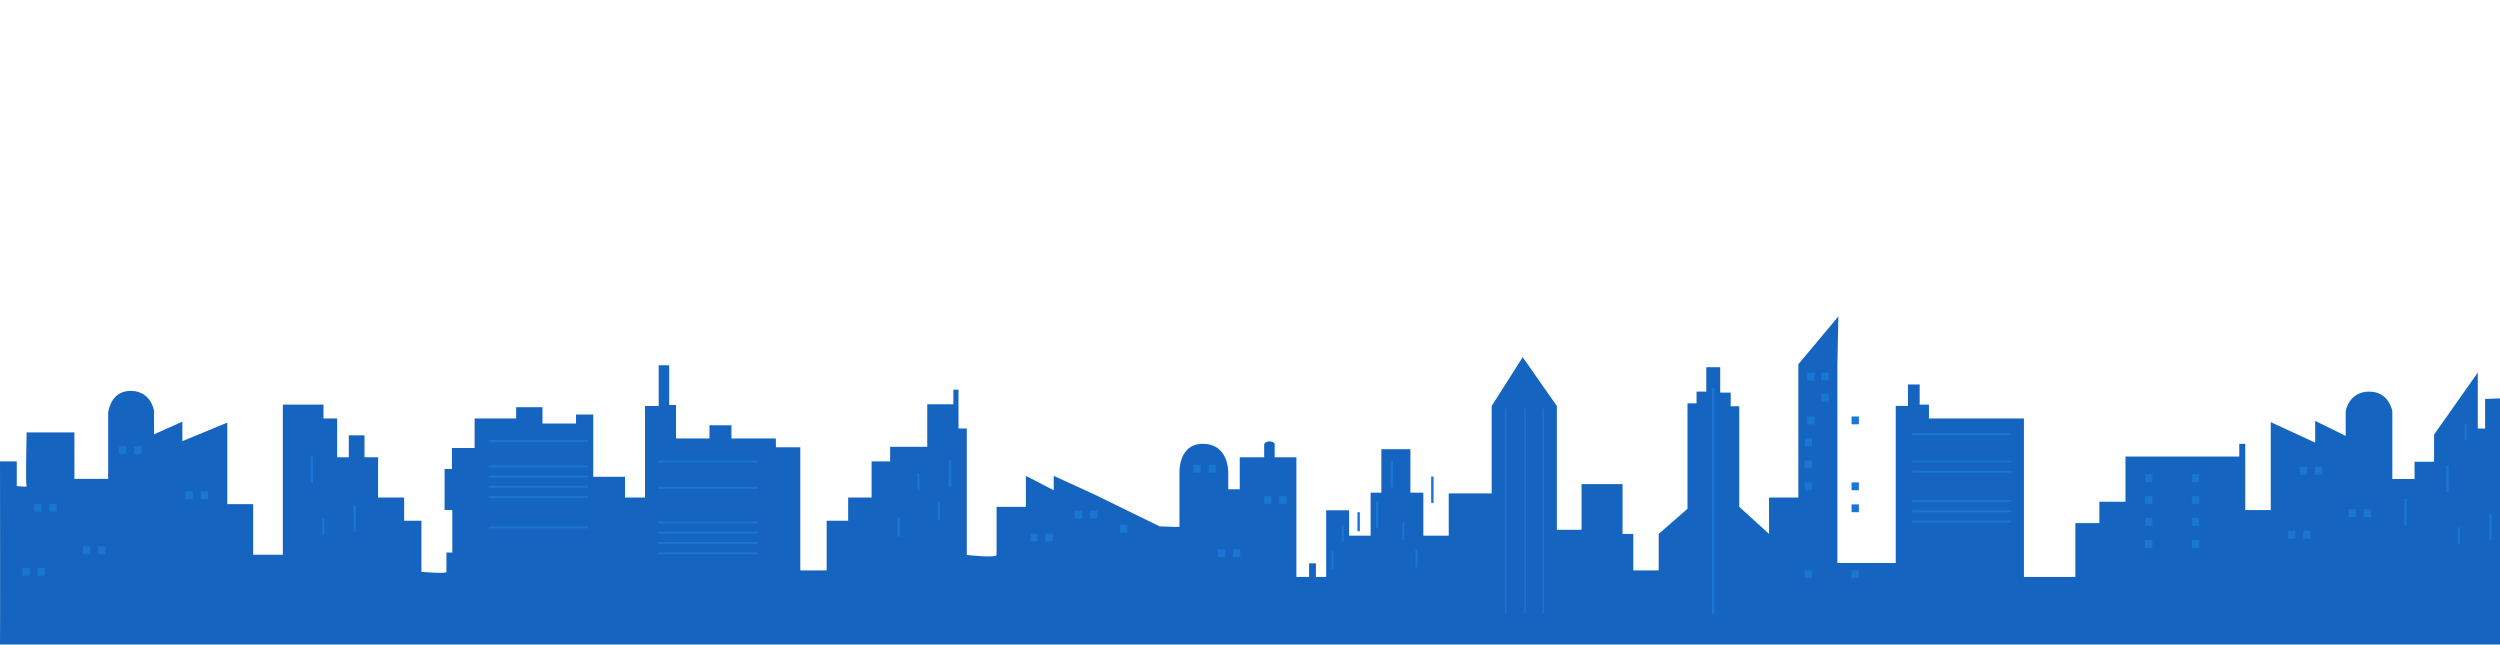
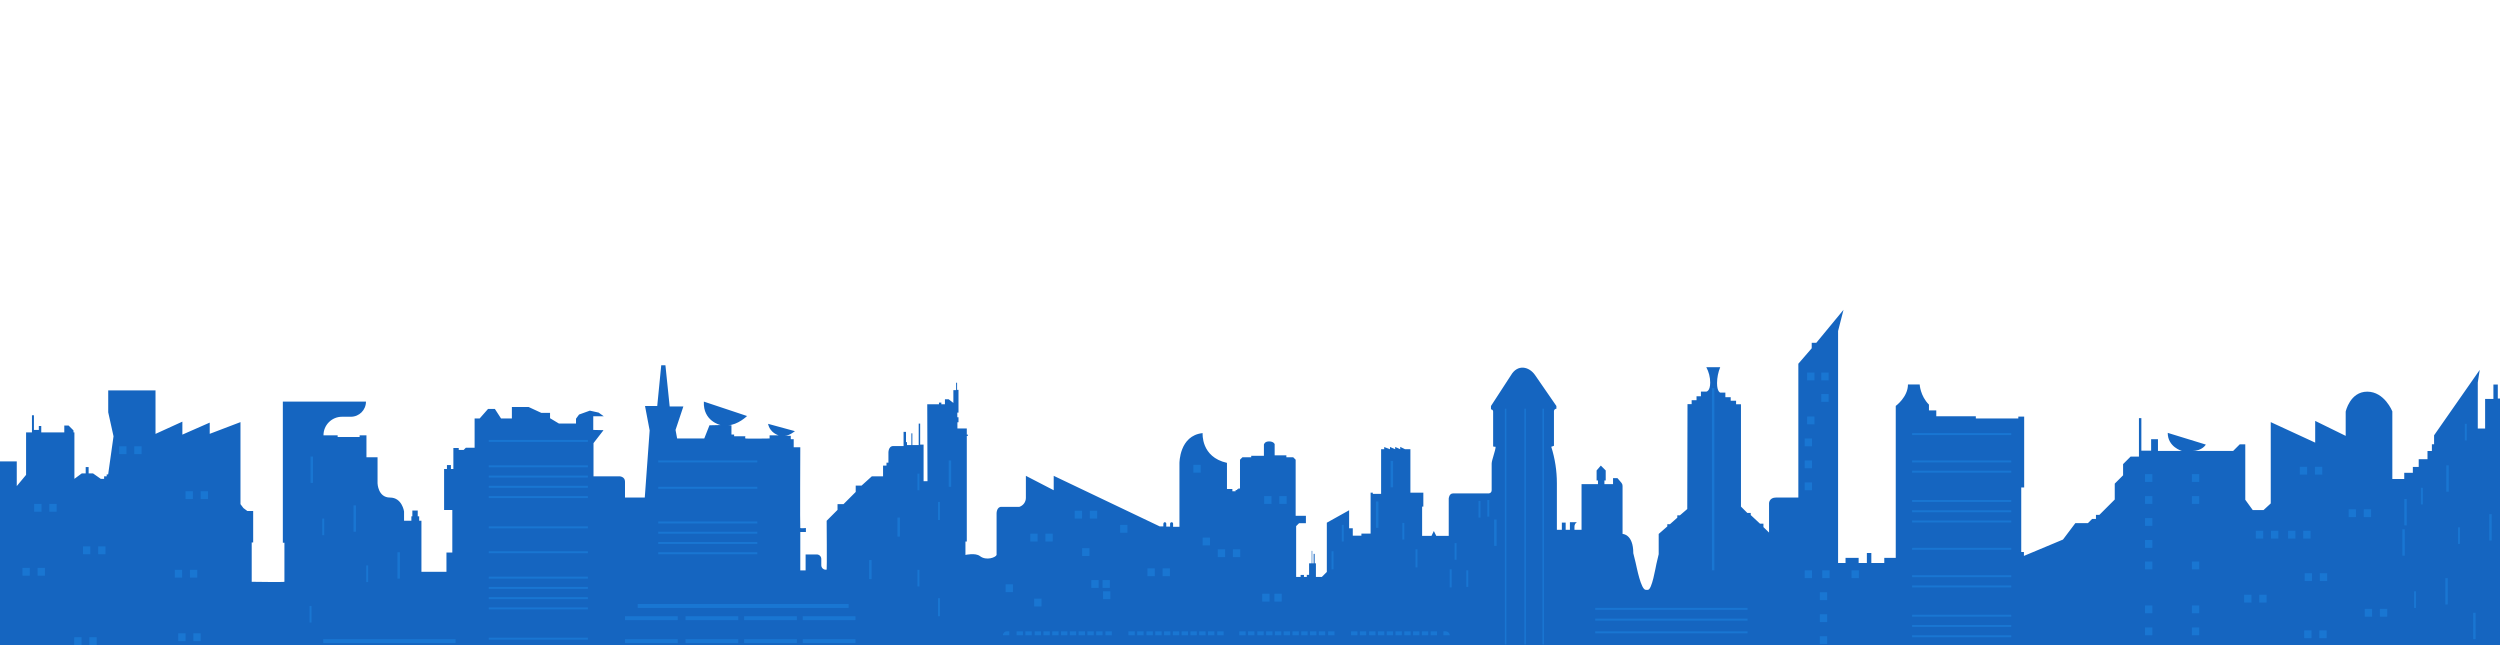
<svg xmlns="http://www.w3.org/2000/svg" width="5120" height="1320" viewBox="0 0 5120 1320">
  <defs>
    <style>.cls-1{fill:#1565c0;}.cls-2{fill:#1976d2;}</style>
  </defs>
-   <g id="Town">
-     <path class="cls-1" d="M5120,816v504H0c.5-6.5,0-375,0-375H34.333v50.5S57,998,54.5,995.5s0-110,0-110h97.886v95.167H221.5V845.5s4-45,46-45,48,41,48,41v48l58-26v40l92-38v167h53v103.633h60.75v-307.466H662.5V857h28v79.5h23.833v-45H746.5v45h27.833V1019h53.333v47.517h35.43v104.594s51.236,4.611,51.236,0v-39.459h12V1044.5H910.5v-84h15v-43H972V857h85V834h54v33.333h68.667V849H1215V976.5h65V1019h41V831.5h28V748h21.5v81.5h14V898H1453V871h45v27h91v18h50v252.237h54V1066.517h44V1019h48V945h38V915h76V828h53.5V798H1963v79.5h17v259s61,7,61,0V1038h60V974.5l57,29.5V974.5l84,38.5,133,65,29,1h11.5V968s-2.5-59,47.5-59c56,0,52.5,62,52.5,62v31H2539V936.5h50V910.583c0-3.912,6.088-6.583,10-6.583h2c3.314,0,9.5,2.186,9.5,5.5v27H2655v245h26v-27.735h14V1181.5h21V1045h47v52h44v-88h22V920h59.5v89H2915v88h52v-86.5h87.926v-179L3118.5,731.5l70,100V1085H3239V991.5h84v102h22v74.737h52V1093.5l59-51.5V826h18.5V802h20V752H3523v52h21.5v28H3562v206l61,55.5V1019h60V746l82-98-2,98v407.02h119.5V831.333h25v-44h24v41.333h19V857H4145v324.5h105.333V1071.333H4299.5V1027.5H4353V935h233V909h12.333v135.667H4650.5V864.5l91,42V862l62.47,30.667V842S4810.5,802,4852,802s47.5,40.5,47.5,40.5V981H4945V945.667h40V890l89.5-127V877.667h15V817Z" />
+   <g id="Layer_24" data-name="Layer 24">
+     <path class="cls-1" d="M1899,828h24v-3.5h4.889V828h7.333V817.667h7.556l9.722,7.556V799h5.611V783.889h2V798.5H1963V845h-2.444v9.5H1963v10.278h-2.222V877.5H1980v12.611h2.111v2.667H1980V1109h-2.778v27.5s20.36-4.838,29.726,2.405C2020,1149,2039.5,1141.5,2041,1136.5v-85.278S2041.056,1038,2050.778,1038h36.889A19.298,19.298,0,0,0,2101,1019.647V974.5l57,29.5V974.5L2375,1078h7.527v-4.778S2382.5,1069.5,2385.5,1069.5a2.938,2.938,0,0,1,3,3v5.966h7.827v-5.91A3.182,3.182,0,0,1,2399.5,1069.5a2.938,2.938,0,0,1,3,3v6.448h13V948.778S2415,892,2463,887c0,0-4,49,49.83,60.934V1001.5h11.059v4.611H2530.5v-2.444h3V1002h2.389v-1.5H2539.5v-59l5-5h18v-3h26V910.583S2589.5,904,2599,904s11.5,5.5,11.5,5.5v23h24v4h14l5,5v114.833h21V1071.5h-14l-6,6v104h9.167v-4H2670.5v4h5.833v-4.167H2681v-23.568h5.333v-25.599H2687.5v25.599h2.833v-19.432H2692.5v19.432h2.5V1181.5h12.167l10.167-10.167V1070.5L2763,1045v36.833h7.5V1097h17.667v-4.167H2807V1009h4.5v2.5h17V920h6.333v-4.5l11.833,4.5v-4.667L2857.333,920v-4.667L2867.667,920v-4.833L2877.5,920h11v89H2915v28.5h-2.5v60h19.167l4.833-10,5,10H2967v-76.333s.5-10.667,9-10.667h73.167a6.249,6.249,0,0,0,5.76-6.667V949.444c0-7.136,8.074-26.923,8.074-34.444,0,0-5.074,0-5.074-.889V842.76a4.426,4.426,0,0,0-4.426-4.426h0V831.5l40.758-62.704C3108,745,3131.719,750.659,3143.762,768.112L3187.5,831.5v5.611h0a5,5,0,0,0-5,5V913l-5.5,2,0,0a248.104,248.104,0,0,1,11.5,74.66V1085h10.167v-14.667H3206.5V1085h8.667v-15.5H3229.5a10.299,10.299,0,0,0-5,8.831V1085H3239V991.5h33.667V984h-2.833V963.5l8.667-10,10,10V984h-2.667v7.5H3303.5V979.167h9l8.187,9.617A9.694,9.694,0,0,1,3323,995.068V1093.5s22,0,22,39.5l4.637,18.853C3352.003,1161.474,3360.632,1208,3370.54,1208h4.333c8.375,0,15.651-45.523,17.572-53.675L3397,1135v-41.5l17.635-15.394V1073.5h5.492l14.966-13.251v-4.916h5.421L3455.5,1042.5l.5-214.833h8.5v-8h10v-8.111h9V802h11s8-.5,8-18.5a67.731,67.731,0,0,0-8-31.5H3523a88.091,88.091,0,0,0-6.5,32.5c0,18,6.5,19.5,6.5,19.5h10.556v9.5H3544.5v7.167h11v7.222h10V1037.5l13,13h7v4.333l19,17.667h7v7l11.5,11.167v-60.333S3623.5,1019,3637,1019h46V744.92l27.388-31.652V702.111h9.335L3775.5,634.5l-11.11,43.395V1153.02h15.277V1142.5H3806.5v10.52h16.833V1132.5H3832.5v20.52H3859V1142.5h23.5V831.333s25-18.167,25-44h24s1.083,23.417,19,41.333V840.5h15v12h81V857h87v-3.833h12V998.333h-6V1130.5h5.5v8l80-33.5,25.333-33.667h25.778l8.611-8.611H4292.5V1054.5h7l13-13L4331,1023V990.5l17.083-17.083V950.5l15.319-15.319h17.153V856.333H4385.5V923h20V899.5h14v24h49s-29-8-29-37l78,24s-7,13-28,13h84L4587,910h11.333v113.5l15.333,21.167h22L4650.5,1031V864.5l91,42V862l62.47,30.667V843s8.784-40.879,44.157-40.879S4899.5,842.5,4899.5,842.5V981h24.389V968.333H4941.5v-12h12V940.5h18V923.667h9V909.889h4.5V891.5l93.5-134-4,25.722v94.444h15V817h17V787.5h9v28.648h4.5V1324H0V945H34.333v50.5l19.073-22.947V885.5h12.038v-35H69.5v30h10v-8h5v13h47.167v-14H140.5l10,10v4h1.886v95.167L167.5,969.5h8v-13h6v13h9l15.833,11.167h6.889V975.5H218.5v-4h3l11-78-10.867-49.112V799.5H318.5v89.116L373.5,863.5v26.611L429.5,865.5v23l63-24v168l6,8,8,6h12V1111h-3v80.5s67,1,67,0v-80h-3.25v-289H749.5v.056A30.944,30.944,0,0,1,718.556,853.5H700.389A37.889,37.889,0,0,0,662.5,891.389V891.5h29V895h45v-3.5h14v45h22.722v53.389S774.056,1019,798.778,1019,827.5,1047.5,827.5,1047.5v19.017h15V1057.5h2v-12h11v12h3v9.017h4.597v104.594h51.236v-39.459h12V1044.5H909.5v-84h5.833v-8H923.5v8h5v-43h11v4h10l4.528-4.528H972V857h10.333L999.5,837.5h14l12.611,19.5h22.222V833.5h34.222l25.944,12h18v11l18.056,10.833h35.111V857.5l6.222-8.5L1208,841l18,4,10.5,7.5H1215v28l21,.5-20.5,26.5v68h53.722S1280,976.167,1280,986.333V1019h40.5l10-137.5-9.5-50h25l8.222-83.5h8.556L1371.5,832.5h28l-16,48,3.278,17.5h55.556L1453,871l22.5-.5s-36-8-34-48L1530,852s-18.833,18.5-39.667,19H1498v18.889h5.5V893.5h23s-.75,3.75,0,4.5,49.611,0,49.611,0v-6.5H1594.5S1577,887,1573,868l55,15s-11.5,9.5-20.5,9.5h12v7h6V916H1639s-.778,164.667,0,165.444,11.5,0,11.5,0V1089.5H1639v78.737h10.889V1135.5h22.868a9.243,9.243,0,0,1,9.243,9.243v12.795a9.186,9.186,0,0,0,10.155,9.198A1.724,1.724,0,0,0,1693,1166.5c.75-.75,0-99.983,0-99.983l22.259-22.259V1032.5H1727.5l25-25v-13h12l21-19h23v-22h7v-6h4v-19s-1-15,10-15h21v-29h5v21h2v6h9v-24h2v24h13v-44h3v43h7v75h8Z" />
  </g>
  <g id="Town_Accents" data-name="Town Accents">
    <rect class="cls-2" x="2201" y="1046" width="15" height="16" />
    <rect class="cls-2" x="2232" y="1046" width="15" height="16" />
    <rect class="cls-2" x="2444" y="952" width="15" height="16" />
-     <rect class="cls-2" x="2475" y="952" width="15" height="16" />
+     <rect class="cls-2" x="2585" y="1216" width="15" height="16" />
    <rect class="cls-2" x="2294" y="1075" width="15" height="16" />
    <rect class="cls-2" x="2110" y="1093" width="15" height="16" />
    <rect class="cls-2" x="2141" y="1093" width="15" height="16" />
-     <rect class="cls-2" x="2780" y="1049" width="5" height="39" />
    <rect class="cls-2" x="2872" y="1071" width="4" height="34" />
    <rect class="cls-2" x="2899" y="1125" width="4" height="37" />
-     <rect class="cls-2" x="2931" y="976" width="5" height="54" />
    <rect class="cls-2" x="2848" y="944" width="5" height="54" />
-     <rect class="cls-2" x="3082" y="837" width="3" height="419" />
-     <rect class="cls-2" x="3122" y="837" width="3" height="419" />
-     <rect class="cls-2" x="3159" y="837" width="3" height="419" />
-     <rect class="cls-2" x="3506" y="795" width="5" height="462" />
+     <rect class="cls-2" x="3082" y="837" width="3" height="483" />
+     <rect class="cls-2" x="3122" y="837" width="3" height="483" />
+     <rect class="cls-2" x="3159" y="837" width="3" height="483" />
+     <rect class="cls-2" x="3506" y="795" width="5" height="373" />
    <rect class="cls-2" x="3701" y="763" width="15" height="16" />
    <rect class="cls-2" x="3730" y="763" width="15" height="16" />
    <rect class="cls-2" x="3730" y="807" width="15" height="16" />
    <rect class="cls-2" x="3701" y="853" width="15" height="16" />
-     <rect class="cls-2" x="3792" y="853" width="15" height="16" />
    <rect class="cls-2" x="3696" y="898" width="15" height="16" />
    <rect class="cls-2" x="3696" y="943" width="15" height="16" />
    <rect class="cls-2" x="3696" y="988" width="15" height="16" />
-     <rect class="cls-2" x="3792" y="988" width="15" height="16" />
-     <rect class="cls-2" x="3792" y="1033" width="15" height="16" />
    <rect class="cls-2" x="3696" y="1168" width="15" height="16" />
    <rect class="cls-2" x="3792" y="1168" width="15" height="16" />
    <rect class="cls-2" x="4015.5" y="787.5" width="4" height="203" transform="translate(3128.5 4906.5) rotate(-90)" />
    <rect class="cls-2" x="4015.5" y="843.5" width="4" height="203" transform="translate(3072.5 4962.5) rotate(-90)" />
    <rect class="cls-2" x="4015.5" y="864.5" width="4" height="203" transform="translate(3051.5 4983.5) rotate(-90)" />
    <rect class="cls-2" x="4015.5" y="924.5" width="4" height="203" transform="translate(2991.5 5043.5) rotate(-90)" />
    <rect class="cls-2" x="4015.5" y="945.5" width="4" height="203" transform="translate(2970.5 5064.5) rotate(-90)" />
    <rect class="cls-2" x="4015.5" y="966.5" width="4" height="203" transform="translate(2949.5 5085.5) rotate(-90)" />
    <rect class="cls-2" x="1838" y="1060" width="5" height="39" />
    <rect class="cls-2" x="1879" y="970" width="4" height="34" />
    <rect class="cls-2" x="1921" y="1028" width="4" height="37" />
    <rect class="cls-2" x="1943" y="943" width="5" height="54" />
    <rect class="cls-2" x="1447.5" y="843.5" width="4" height="203" transform="translate(504.5 2394.5) rotate(-90)" />
    <rect class="cls-2" x="1447.5" y="897.5" width="4" height="203" transform="translate(450.5 2448.5) rotate(-90)" />
    <rect class="cls-2" x="1447.5" y="968.5" width="4" height="203" transform="translate(379.5 2519.5) rotate(-90)" />
    <rect class="cls-2" x="1447.5" y="989.5" width="4" height="203" transform="translate(358.5 2540.5) rotate(-90)" />
    <rect class="cls-2" x="1447.5" y="1010.5" width="4" height="203" transform="translate(337.5 2561.5) rotate(-90)" />
    <rect class="cls-2" x="1447.5" y="1031.5" width="4" height="203" transform="translate(316.5 2582.5) rotate(-90)" />
    <rect class="cls-2" x="1100.5" y="801.5" width="4" height="203" transform="translate(199.5 2005.5) rotate(-90)" />
    <rect class="cls-2" x="1100.5" y="853.5" width="4" height="203" transform="translate(147.5 2057.5) rotate(-90)" />
    <rect class="cls-2" x="1100.5" y="874.5" width="4" height="203" transform="translate(126.5 2078.5) rotate(-90)" />
    <rect class="cls-2" x="1100.5" y="895.5" width="4" height="203" transform="translate(105.5 2099.5) rotate(-90)" />
    <rect class="cls-2" x="1100.5" y="916.5" width="4" height="203" transform="translate(84.5 2120.5) rotate(-90)" />
    <rect class="cls-2" x="1100.5" y="978.5" width="4" height="203" transform="translate(22.5 2182.5) rotate(-90)" />
    <rect class="cls-2" x="70" y="1032" width="15" height="16" />
    <rect class="cls-2" x="101" y="1032" width="15" height="16" />
    <rect class="cls-2" x="170" y="1119" width="15" height="16" />
    <rect class="cls-2" x="201" y="1119" width="15" height="16" />
    <rect class="cls-2" x="380" y="1006" width="15" height="16" />
    <rect class="cls-2" x="411" y="1006" width="15" height="16" />
    <rect class="cls-2" x="244" y="914" width="15" height="16" />
    <rect class="cls-2" x="275" y="914" width="15" height="16" />
    <rect class="cls-2" x="46" y="1163" width="15" height="16" />
    <rect class="cls-2" x="77" y="1163" width="15" height="16" />
    <rect class="cls-2" x="4393" y="971" width="15" height="16" />
    <rect class="cls-2" x="4489" y="971" width="15" height="16" />
    <rect class="cls-2" x="4393" y="1016" width="15" height="16" />
    <rect class="cls-2" x="4489" y="1016" width="15" height="16" />
    <rect class="cls-2" x="4393" y="1061" width="15" height="16" />
-     <rect class="cls-2" x="4489" y="1061" width="15" height="16" />
    <rect class="cls-2" x="4393" y="1106" width="15" height="16" />
-     <rect class="cls-2" x="4489" y="1106" width="15" height="16" />
    <rect class="cls-2" x="4710" y="956" width="15" height="16" />
    <rect class="cls-2" x="4741" y="956" width="15" height="16" />
    <rect class="cls-2" x="4810" y="1043" width="15" height="16" />
    <rect class="cls-2" x="4841" y="1043" width="15" height="16" />
    <rect class="cls-2" x="4686" y="1087" width="15" height="16" />
    <rect class="cls-2" x="4717" y="1087" width="15" height="16" />
    <rect class="cls-2" x="660" y="1062" width="4" height="34" />
    <rect class="cls-2" x="724" y="1035" width="5" height="54" />
    <rect class="cls-2" x="636" y="935" width="5" height="54" />
    <rect class="cls-2" x="5034" y="1080" width="4" height="34" />
    <rect class="cls-2" x="5098" y="1053" width="5" height="54" />
    <rect class="cls-2" x="5010" y="953" width="5" height="54" />
    <rect class="cls-2" x="2748" y="1075" width="4" height="34" transform="translate(5500 2184) rotate(-180)" />
    <rect class="cls-2" x="2727" y="1129" width="4" height="37" transform="translate(5458 2295) rotate(-180)" />
    <rect class="cls-2" x="2818" y="1027" width="5" height="54" />
    <rect class="cls-2" x="2589" y="1016" width="15" height="16" />
    <rect class="cls-2" x="2620" y="1016" width="15" height="16" />
    <rect class="cls-2" x="2494" y="1125" width="15" height="16" />
    <rect class="cls-2" x="2525" y="1125" width="15" height="16" />
    <rect class="cls-2" x="4924" y="1022" width="5" height="54" />
    <rect class="cls-2" x="5048" y="868" width="4" height="34" />
+     <rect class="cls-2" x="1306" y="1237" width="432" height="8" />
+     <rect class="cls-2" x="1280" y="1262" width="108" height="8" />
+     <rect class="cls-2" x="662" y="1309" width="271" height="8" />
+     <rect class="cls-1" x="179" y="1245" width="114" height="8" />
+     <rect class="cls-2" x="3267" y="1245" width="312" height="4" />
+     <rect class="cls-2" x="1404" y="1262" width="108" height="8" />
+     <rect class="cls-2" x="1524" y="1262" width="108" height="8" />
+     <rect class="cls-2" x="1644" y="1262" width="108" height="8" />
+     <rect class="cls-2" x="2767" y="1293" width="13" height="8" />
+     <rect class="cls-2" x="2785" y="1293" width="13" height="8" />
+     <rect class="cls-2" x="2804" y="1293" width="13" height="8" />
+     <rect class="cls-2" x="2822" y="1293" width="13" height="8" />
+     <rect class="cls-2" x="2840" y="1293" width="13" height="8" />
+     <rect class="cls-2" x="2858" y="1293" width="13" height="8" />
+     <rect class="cls-2" x="2876" y="1293" width="13" height="8" />
+     <rect class="cls-2" x="2894" y="1293" width="13" height="8" />
+     <rect class="cls-2" x="2912" y="1293" width="13" height="8" />
+     <rect class="cls-2" x="2930" y="1293" width="13" height="8" />
+     <path class="cls-2" d="M2956,1293h5a8,8,0,0,1,8,8v0a0,0,0,0,1,0,0h-13a0,0,0,0,1,0,0v-8A0,0,0,0,1,2956,1293Z" />
+     <rect class="cls-2" x="2538" y="1293" width="13" height="8" />
+     <rect class="cls-2" x="2556" y="1293" width="13" height="8" />
+     <rect class="cls-2" x="2575" y="1293" width="13" height="8" />
+     <rect class="cls-2" x="2593" y="1293" width="13" height="8" />
+     <rect class="cls-2" x="2611" y="1293" width="13" height="8" />
+     <rect class="cls-2" x="2629" y="1293" width="13" height="8" />
+     <rect class="cls-2" x="2647" y="1293" width="13" height="8" />
+     <rect class="cls-2" x="2665" y="1293" width="13" height="8" />
+     <rect class="cls-2" x="2683" y="1293" width="13" height="8" />
+     <rect class="cls-2" x="2701" y="1293" width="13" height="8" />
+     <rect class="cls-2" x="2720" y="1293" width="13" height="8" />
+     <rect class="cls-2" x="2311" y="1293" width="13" height="8" />
+     <rect class="cls-2" x="2329" y="1293" width="13" height="8" />
+     <rect class="cls-2" x="2348" y="1293" width="13" height="8" />
+     <rect class="cls-2" x="2366" y="1293" width="13" height="8" />
+     <rect class="cls-2" x="2384" y="1293" width="13" height="8" />
+     <rect class="cls-2" x="2402" y="1293" width="13" height="8" />
+     <rect class="cls-2" x="2420" y="1293" width="13" height="8" />
+     <rect class="cls-2" x="2438" y="1293" width="13" height="8" />
+     <rect class="cls-2" x="2456" y="1293" width="13" height="8" />
+     <rect class="cls-2" x="2474" y="1293" width="13" height="8" />
+     <rect class="cls-2" x="2493" y="1293" width="13" height="8" />
+     <rect class="cls-2" x="2082" y="1293" width="13" height="8" />
+     <rect class="cls-2" x="2100" y="1293" width="13" height="8" />
+     <rect class="cls-2" x="2119" y="1293" width="13" height="8" />
+     <rect class="cls-2" x="2137" y="1293" width="13" height="8" />
+     <rect class="cls-2" x="2155" y="1293" width="13" height="8" />
+     <rect class="cls-2" x="2173" y="1293" width="13" height="8" />
+     <rect class="cls-2" x="2191" y="1293" width="13" height="8" />
+     <rect class="cls-2" x="2209" y="1293" width="13" height="8" />
+     <rect class="cls-2" x="2227" y="1293" width="13" height="8" />
+     <rect class="cls-2" x="2245" y="1293" width="13" height="8" />
+     <rect class="cls-2" x="2264" y="1293" width="13" height="8" />
+     <rect class="cls-2" x="2350" y="1164" width="15" height="16" />
+     <rect class="cls-2" x="2381" y="1164" width="15" height="16" />
+     <rect class="cls-2" x="2259" y="1211" width="15" height="16" />
+     <rect class="cls-2" x="2258" y="1188" width="15" height="16" />
+     <rect class="cls-2" x="1780" y="1147" width="5" height="39" />
+     <rect class="cls-2" x="1879" y="1167" width="4" height="34" />
+     <rect class="cls-2" x="1921" y="1225" width="4" height="37" />
+     <rect class="cls-2" x="750" y="1158" width="4" height="34" />
+     <rect class="cls-2" x="814" y="1131" width="5" height="54" />
+     <rect class="cls-2" x="365" y="1297" width="15" height="16" />
+     <rect class="cls-2" x="396" y="1297" width="15" height="16" />
+     <rect class="cls-2" x="358" y="1167" width="15" height="16" />
+     <rect class="cls-2" x="389" y="1167" width="15" height="16" />
+     <rect class="cls-2" x="152" y="1305" width="15" height="16" />
+     <rect class="cls-2" x="183" y="1305" width="15" height="16" />
+     <rect class="cls-2" x="634" y="1241" width="4" height="34" />
+     <rect class="cls-2" x="1100.5" y="1029.5" width="4" height="203" transform="translate(-28.5 2233.5) rotate(-90)" />
+     <rect class="cls-2" x="1100.5" y="1081.5" width="4" height="203" transform="translate(-80.5 2285.5) rotate(-90)" />
+     <rect class="cls-2" x="1100.5" y="1102.5" width="4" height="203" transform="translate(-101.5 2306.5) rotate(-90)" />
+     <rect class="cls-2" x="1100.5" y="1123.5" width="4" height="203" transform="translate(-122.5 2327.5) rotate(-90)" />
+     <rect class="cls-2" x="1100.5" y="1144.5" width="4" height="203" transform="translate(-143.5 2348.5) rotate(-90)" />
+     <rect class="cls-2" x="1100.5" y="1206.5" width="4" height="203" transform="translate(-205.5 2410.5) rotate(-90)" />
+     <rect class="cls-2" x="3003" y="1168" width="4" height="34" transform="translate(6010 2370) rotate(-180)" />
+     <rect class="cls-2" x="2969" y="1166" width="4" height="37" transform="translate(5942 2369) rotate(-180)" />
+     <rect class="cls-2" x="3060" y="1064" width="5" height="54" />
+     <rect class="cls-2" x="2979" y="1112.333" width="4" height="34" transform="translate(5962 2258.667) rotate(-180)" />
+     <rect class="cls-2" x="3028" y="1026" width="4" height="34" transform="translate(6060 2086) rotate(-180)" />
+     <rect class="cls-2" x="3046" y="1024" width="4" height="34" transform="translate(6096 2082) rotate(-180)" />
+     <rect class="cls-2" x="3267" y="1267" width="312" height="4" />
+     <rect class="cls-2" x="3267" y="1293" width="312" height="4" />
+     <rect class="cls-2" x="3732" y="1168" width="15" height="16" />
+     <rect class="cls-2" x="3727" y="1213" width="15" height="16" />
+     <rect class="cls-2" x="3727" y="1258" width="15" height="16" />
+     <rect class="cls-2" x="3727" y="1303" width="15" height="16" />
+     <rect class="cls-2" x="4015.5" y="1022.5" width="4" height="203" transform="translate(2893.5 5141.5) rotate(-90)" />
+     <rect class="cls-2" x="4015.5" y="1078.5" width="4" height="203" transform="translate(2837.5 5197.5) rotate(-90)" />
+     <rect class="cls-2" x="4015.5" y="1099.5" width="4" height="203" transform="translate(2816.5 5218.5) rotate(-90)" />
+     <rect class="cls-2" x="4015.5" y="1159.5" width="4" height="203" transform="translate(2756.5 5278.5) rotate(-90)" />
+     <rect class="cls-2" x="4015.5" y="1180.5" width="4" height="203" transform="translate(2735.5 5299.5) rotate(-90)" />
+     <rect class="cls-2" x="4015.5" y="1201.5" width="4" height="203" transform="translate(2714.5 5320.5) rotate(-90)" />
+     <rect class="cls-2" x="4393" y="1150" width="15" height="16" />
+     <rect class="cls-2" x="4489" y="1150" width="15" height="16" />
+     <rect class="cls-2" x="4393" y="1240" width="15" height="16" />
+     <rect class="cls-2" x="4489" y="1240" width="15" height="16" />
+     <rect class="cls-2" x="4393" y="1285" width="15" height="16" />
+     <rect class="cls-2" x="4489" y="1285" width="15" height="16" />
+     <rect class="cls-2" x="4620" y="1087" width="15" height="16" />
+     <rect class="cls-2" x="4651" y="1087" width="15" height="16" />
+     <rect class="cls-2" x="4720" y="1174" width="15" height="16" />
+     <rect class="cls-2" x="4751" y="1174" width="15" height="16" />
+     <rect class="cls-2" x="4596" y="1218" width="15" height="16" />
+     <rect class="cls-2" x="4627" y="1218" width="15" height="16" />
+     <rect class="cls-2" x="4944" y="1211" width="4" height="34" />
+     <rect class="cls-2" x="5008" y="1184" width="5" height="54" />
+     <rect class="cls-2" x="4920" y="1084" width="5" height="54" />
+     <rect class="cls-2" x="5065" y="1255" width="5" height="54" />
+     <rect class="cls-2" x="4958" y="999" width="4" height="34" />
+     <rect class="cls-2" x="4750" y="1291" width="15" height="16" transform="translate(9515 2598) rotate(180)" />
+     <rect class="cls-2" x="4719" y="1291" width="15" height="16" transform="translate(9453 2598) rotate(180)" />
+     <rect class="cls-2" x="4874" y="1247" width="15" height="16" transform="translate(9763 2510) rotate(180)" />
+     <rect class="cls-2" x="4843" y="1247" width="15" height="16" transform="translate(9701 2510) rotate(180)" />
+     <rect class="cls-2" x="2059.5" y="1196.667" width="15" height="16" />
+     <rect class="cls-2" x="2118" y="1226" width="15" height="16" />
+     <rect class="cls-2" x="2235" y="1188" width="15" height="16" />
+     <rect class="cls-2" x="2216.167" y="1122.667" width="15" height="16" />
+     <rect class="cls-2" x="2463" y="1101" width="15" height="16" />
+     <rect class="cls-2" x="2610" y="1216" width="15" height="16" />
+     <path class="cls-2" d="M2062,1293h5a0,0,0,0,1,0,0v8a0,0,0,0,1,0,0h-13a0,0,0,0,1,0,0v0A8,8,0,0,1,2062,1293Z" />
+     <rect class="cls-2" x="1280" y="1309" width="108" height="8" />
+     <rect class="cls-2" x="1404" y="1309" width="108" height="8" />
+     <rect class="cls-2" x="1524" y="1309" width="108" height="8" />
+     <rect class="cls-2" x="1644" y="1309" width="108" height="8" />
  </g>
</svg>
